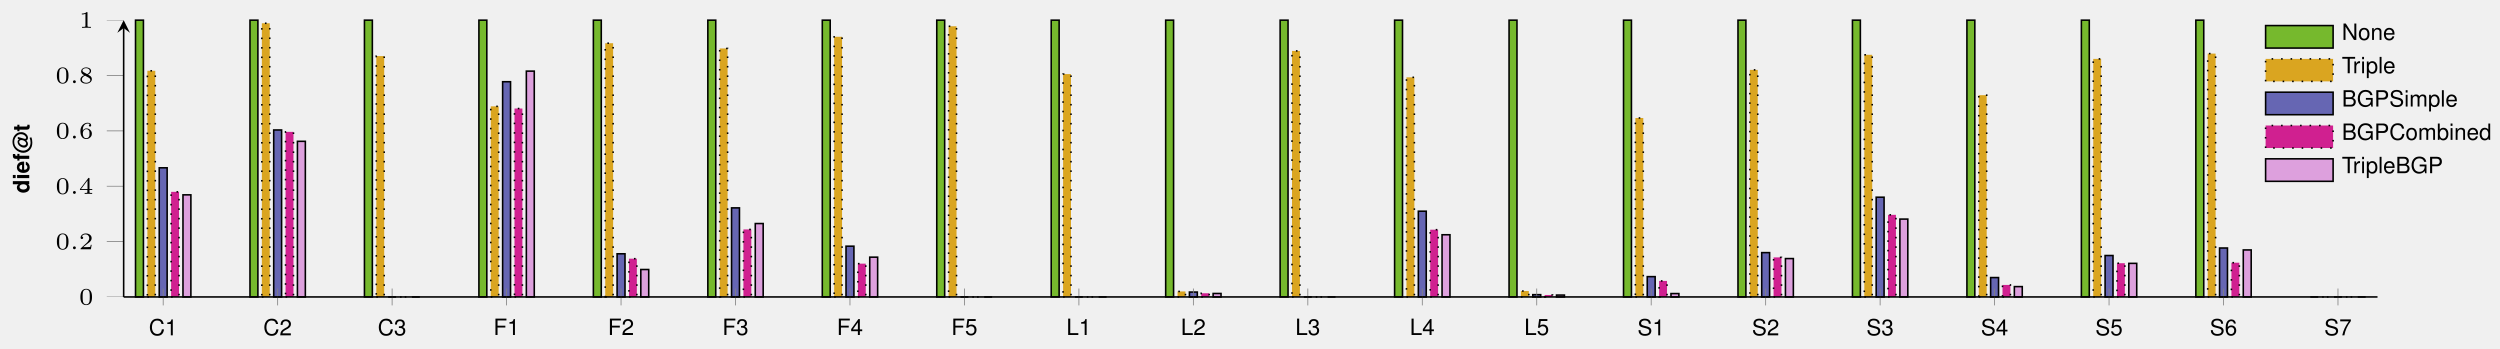
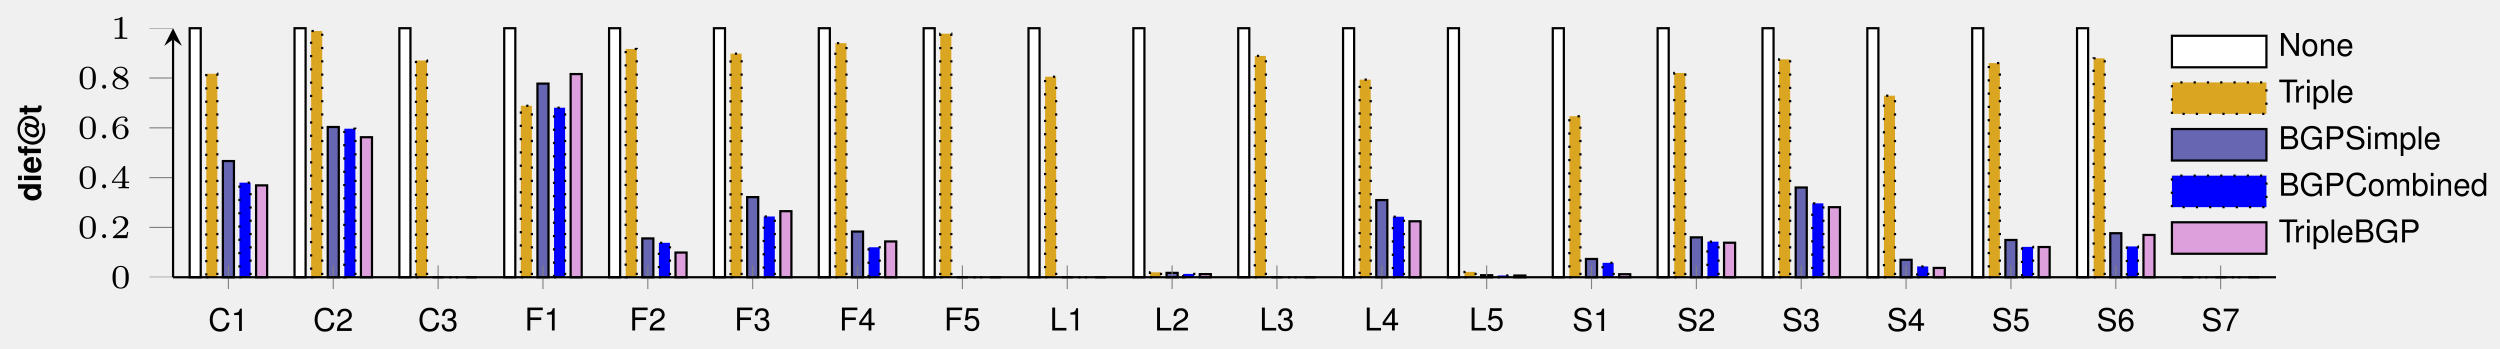
- <svg xmlns="http://www.w3.org/2000/svg" xmlns:xlink="http://www.w3.org/1999/xlink" height="87.732pt" version="1.1" viewBox="0 -87.732 629.893 87.732" width="629.893pt">
+ <svg xmlns="http://www.w3.org/2000/svg" xmlns:xlink="http://www.w3.org/1999/xlink" height="62.825pt" version="1.1" viewBox="0 -62.825 450.069 62.825" width="450.069pt">
  <defs>
    <clipPath id="clip1">
-       <path d="M31.156 128.824H599.031V-224.387H31.156" />
+       <path d="M31.156 128.82H409.742V-199.481H31.156" />
    </clipPath>
    <clipPath id="clip2">
-       <path d="M-110.586 -12.914V-82.652H740.773V-12.914" />
+       <path d="M-110.59 -12.914V-57.746H551.484V-12.914" />
    </clipPath>
    <path d="M3.643 -2.874L3.553 -2.523C3.417 -2.806 3.225 -2.931 2.908 -2.931C2.523 -2.931 2.133 -2.733 1.878 -2.416C1.618 -2.093 1.46 -1.663 1.46 -1.284C1.46 -0.747 1.873 -0.317 2.387 -0.317C2.699 -0.317 3.015 -0.475 3.236 -0.741C3.281 -0.6 3.327 -0.543 3.44 -0.464C3.581 -0.368 3.757 -0.317 3.943 -0.317C4.283 -0.317 4.622 -0.487 4.894 -0.792C5.205 -1.148 5.358 -1.539 5.358 -2.008C5.358 -2.614 5.16 -3.089 4.73 -3.508C4.249 -3.972 3.632 -4.215 2.919 -4.215C2.15 -4.215 1.482 -3.938 0.962 -3.4C0.464 -2.885 0.153 -2.15 0.153 -1.494C0.153 -0.82 0.464 -0.181 1.007 0.243C1.477 0.611 2.02 0.781 2.738 0.781C3.27 0.781 3.683 0.702 4.079 0.52L3.921 0.107C3.592 0.255 3.157 0.339 2.75 0.339C2.235 0.339 1.748 0.175 1.369 -0.119C0.928 -0.464 0.702 -0.939 0.702 -1.505S0.917 -2.642 1.284 -3.066C1.692 -3.536 2.235 -3.779 2.891 -3.779C3.445 -3.779 3.904 -3.609 4.3 -3.259C4.673 -2.925 4.854 -2.54 4.854 -2.093C4.854 -1.765 4.752 -1.443 4.566 -1.182C4.379 -0.933 4.141 -0.775 3.943 -0.775C3.774 -0.775 3.666 -0.883 3.666 -1.052C3.666 -1.12 3.666 -1.12 3.711 -1.29L4.153 -2.874H3.643ZM2.891 -2.529C3.185 -2.529 3.366 -2.308 3.366 -1.952C3.366 -1.663 3.219 -1.284 3.01 -1.041C2.874 -0.883 2.676 -0.775 2.512 -0.775C2.229 -0.775 2.008 -1.041 2.008 -1.38C2.008 -1.957 2.45 -2.529 2.891 -2.529Z" id="g1-64" />
    <path d="M2.291 0H3.083V-4.124H2.291V-2.659C2.093 -2.965 1.827 -3.106 1.448 -3.106C0.718 -3.106 0.164 -2.404 0.164 -1.482C0.164 -1.069 0.289 -0.651 0.492 -0.356C0.702 -0.062 1.075 0.13 1.448 0.13C1.827 0.13 2.093 -0.011 2.291 -0.311V0ZM1.624 -2.444C2.025 -2.444 2.291 -2.054 2.291 -1.471C2.291 -0.917 2.02 -0.532 1.624 -0.532S0.956 -0.922 0.956 -1.482C0.956 -2.048 1.228 -2.444 1.624 -2.444Z" id="g1-100" />
    <path d="M2.965 -1.279C2.97 -1.346 2.97 -1.375 2.97 -1.414C2.97 -1.72 2.925 -2.003 2.851 -2.218C2.648 -2.772 2.155 -3.106 1.539 -3.106C0.662 -3.106 0.124 -2.472 0.124 -1.448C0.124 -0.47 0.656 0.13 1.522 0.13C2.206 0.13 2.761 -0.26 2.936 -0.86H2.155C2.059 -0.617 1.839 -0.475 1.55 -0.475C1.324 -0.475 1.143 -0.571 1.03 -0.741C0.956 -0.854 0.928 -0.99 0.917 -1.279H2.965ZM0.928 -1.805C0.979 -2.269 1.177 -2.501 1.528 -2.501C1.726 -2.501 1.907 -2.404 2.02 -2.246C2.093 -2.133 2.127 -2.014 2.144 -1.805H0.928Z" id="g1-101" />
    <path d="M1.771 -2.993H1.301V-3.293C1.301 -3.451 1.369 -3.53 1.516 -3.53C1.584 -3.53 1.675 -3.525 1.742 -3.513V-4.107C1.595 -4.119 1.397 -4.124 1.29 -4.124C0.764 -4.124 0.509 -3.875 0.509 -3.361V-2.993H0.079V-2.467H0.509V0H1.301V-2.467H1.771V-2.993Z" id="g1-102" />
    <path d="M1.171 -3.055H0.379V0H1.171V-3.055ZM1.171 -4.124H0.379V-3.417H1.171V-4.124Z" id="g1-105" />
    <path d="M1.703 -2.993H1.262V-3.813H0.47V-2.993H0.079V-2.467H0.47V-0.588C0.47 -0.107 0.724 0.13 1.245 0.13C1.42 0.13 1.561 0.113 1.703 0.068V-0.487C1.624 -0.475 1.578 -0.47 1.522 -0.47C1.313 -0.47 1.262 -0.532 1.262 -0.803V-2.467H1.703V-2.993Z" id="g1-116" />
+     <path d="M1.494 -0.359C1.494 -0.574 1.321 -0.723 1.136 -0.723C0.921 -0.723 0.771 -0.55 0.771 -0.365C0.771 -0.161 0.933 0 1.136 0C1.327 0 1.494 -0.167 1.494 -0.359Z" id="g2-58" />
    <path d="M3.288 -1.907C3.288 -2.343 3.288 -3.975 1.823 -3.975S0.359 -2.343 0.359 -1.907C0.359 -1.476 0.359 0.126 1.823 0.126S3.288 -1.476 3.288 -1.907ZM1.823 -0.066C1.572 -0.066 1.166 -0.185 1.022 -0.681C0.927 -1.028 0.927 -1.614 0.927 -1.985C0.927 -2.385 0.927 -2.845 1.01 -3.168C1.16 -3.706 1.614 -3.784 1.823 -3.784C2.098 -3.784 2.493 -3.652 2.624 -3.198C2.714 -2.881 2.72 -2.445 2.72 -1.985C2.72 -1.602 2.72 -0.998 2.618 -0.664C2.451 -0.143 2.02 -0.066 1.823 -0.066Z" id="g3-48" />
    <path d="M2.146 -3.796C2.146 -3.975 2.122 -3.975 1.943 -3.975C1.548 -3.593 0.938 -3.593 0.723 -3.593V-3.359C0.879 -3.359 1.273 -3.359 1.632 -3.527V-0.508C1.632 -0.311 1.632 -0.233 1.016 -0.233H0.759V0C1.088 -0.024 1.554 -0.024 1.889 -0.024S2.69 -0.024 3.019 0V-0.233H2.762C2.146 -0.233 2.146 -0.311 2.146 -0.508V-3.796Z" id="g3-49" />
    <path d="M3.216 -1.118H2.995C2.983 -1.034 2.923 -0.64 2.833 -0.574C2.792 -0.538 2.307 -0.538 2.224 -0.538H1.106L1.871 -1.16C2.074 -1.321 2.606 -1.704 2.792 -1.883C2.971 -2.062 3.216 -2.367 3.216 -2.792C3.216 -3.539 2.54 -3.975 1.739 -3.975C0.968 -3.975 0.43 -3.467 0.43 -2.905C0.43 -2.6 0.687 -2.564 0.753 -2.564C0.903 -2.564 1.076 -2.672 1.076 -2.887C1.076 -3.019 0.998 -3.21 0.735 -3.21C0.873 -3.515 1.237 -3.742 1.65 -3.742C2.277 -3.742 2.612 -3.276 2.612 -2.792C2.612 -2.367 2.331 -1.931 1.913 -1.548L0.496 -0.251C0.436 -0.191 0.43 -0.185 0.43 0H3.031L3.216 -1.118Z" id="g3-50" />
    <path d="M3.371 -0.98V-1.213H2.672V-3.856C2.672 -3.993 2.672 -4.035 2.523 -4.035C2.415 -4.035 2.403 -4.017 2.349 -3.945L0.275 -1.213V-0.98H2.134V-0.502C2.134 -0.305 2.134 -0.233 1.632 -0.233H1.459V0C1.578 -0.006 2.14 -0.024 2.403 -0.024S3.228 -0.006 3.347 0V-0.233H3.174C2.672 -0.233 2.672 -0.305 2.672 -0.502V-0.98H3.371ZM2.176 -3.383V-1.213H0.532L2.176 -3.383Z" id="g3-52" />
    <path d="M0.974 -1.979C0.98 -2.277 0.992 -2.774 1.201 -3.144C1.465 -3.599 1.859 -3.778 2.218 -3.778C2.355 -3.778 2.63 -3.754 2.774 -3.587C2.552 -3.551 2.517 -3.395 2.517 -3.3C2.517 -3.144 2.624 -3.013 2.803 -3.013S3.096 -3.126 3.096 -3.312C3.096 -3.676 2.821 -3.975 2.212 -3.975C1.285 -3.975 0.377 -3.168 0.377 -1.895C0.377 -0.442 1.052 0.126 1.841 0.126C2.074 0.126 2.481 0.09 2.845 -0.263C3.037 -0.454 3.27 -0.693 3.27 -1.219C3.27 -1.423 3.246 -1.805 2.881 -2.146C2.672 -2.337 2.409 -2.546 1.901 -2.546C1.482 -2.546 1.178 -2.331 0.974 -1.979ZM1.835 -0.09C0.992 -0.09 0.992 -1.118 0.992 -1.351C0.992 -1.865 1.333 -2.355 1.871 -2.355C2.182 -2.355 2.361 -2.23 2.505 -2.038C2.672 -1.805 2.672 -1.536 2.672 -1.219C2.672 -0.807 2.66 -0.604 2.457 -0.365C2.313 -0.185 2.122 -0.09 1.835 -0.09Z" id="g3-54" />
    <path d="M2.301 -2.158C2.744 -2.355 3.078 -2.648 3.078 -3.078C3.078 -3.664 2.451 -3.975 1.829 -3.975C1.154 -3.975 0.568 -3.569 0.568 -2.965C0.568 -2.594 0.813 -2.307 1.064 -2.158C1.124 -2.122 1.267 -2.044 1.327 -2.008C0.933 -1.859 0.377 -1.524 0.377 -0.921C0.377 -0.221 1.124 0.126 1.817 0.126C2.612 0.126 3.27 -0.353 3.27 -1.016C3.27 -1.429 3.019 -1.674 2.929 -1.763C2.815 -1.871 2.517 -2.038 2.301 -2.158ZM1.219 -2.75C1.207 -2.756 0.903 -2.923 0.903 -3.198C0.903 -3.587 1.375 -3.778 1.817 -3.778C2.283 -3.778 2.744 -3.521 2.744 -3.072C2.744 -2.612 2.248 -2.367 2.08 -2.283L1.219 -2.75ZM1.566 -1.883C1.632 -1.847 2.271 -1.488 2.433 -1.405C2.558 -1.327 2.887 -1.148 2.887 -0.807C2.887 -0.335 2.337 -0.09 1.829 -0.09C1.273 -0.09 0.759 -0.412 0.759 -0.921S1.237 -1.763 1.566 -1.883Z" id="g3-56" />
-     <path d="M1.494 -0.359C1.494 -0.574 1.321 -0.723 1.136 -0.723C0.921 -0.723 0.771 -0.55 0.771 -0.365C0.771 -0.161 0.933 0 1.136 0C1.327 0 1.494 -0.167 1.494 -0.359Z" id="g2-58" />
    <path d="M1.465 -2.857V0H1.963V-4.011H1.635C1.46 -3.394 1.346 -3.31 0.577 -3.213V-2.857H1.465Z" id="g5-49" />
    <path d="M2.863 -0.492H0.752C0.803 -0.82 0.984 -1.03 1.477 -1.318L2.042 -1.624C2.602 -1.929 2.891 -2.342 2.891 -2.834C2.891 -3.168 2.755 -3.479 2.518 -3.694S1.986 -4.011 1.607 -4.011C1.098 -4.011 0.718 -3.83 0.498 -3.491C0.356 -3.276 0.294 -3.027 0.283 -2.619H0.781C0.798 -2.891 0.832 -3.055 0.9 -3.185C1.03 -3.428 1.29 -3.576 1.59 -3.576C2.042 -3.576 2.382 -3.253 2.382 -2.823C2.382 -2.506 2.195 -2.235 1.839 -2.031L1.318 -1.737C0.481 -1.262 0.238 -0.883 0.192 0H2.863V-0.492Z" id="g5-50" />
    <path d="M1.25 -1.839H1.313L1.522 -1.844C2.071 -1.844 2.354 -1.595 2.354 -1.115C2.354 -0.611 2.042 -0.311 1.522 -0.311C0.979 -0.311 0.713 -0.583 0.679 -1.165H0.181C0.204 -0.843 0.26 -0.634 0.356 -0.453C0.56 -0.068 0.956 0.13 1.505 0.13C2.331 0.13 2.863 -0.362 2.863 -1.12C2.863 -1.629 2.665 -1.912 2.184 -2.076C2.557 -2.223 2.744 -2.506 2.744 -2.908C2.744 -3.598 2.286 -4.011 1.522 -4.011C0.713 -4.011 0.283 -3.57 0.266 -2.716H0.764C0.769 -2.959 0.792 -3.095 0.854 -3.219C0.967 -3.44 1.216 -3.576 1.528 -3.576C1.969 -3.576 2.235 -3.315 2.235 -2.891C2.235 -2.608 2.133 -2.438 1.912 -2.348C1.776 -2.291 1.601 -2.269 1.25 -2.263V-1.839Z" id="g5-51" />
    <path d="M1.85 -0.962V0H2.348V-0.962H2.942V-1.409H2.348V-4.011H1.98L0.158 -1.488V-0.962H1.85ZM1.85 -1.409H0.594L1.85 -3.163V-1.409Z" id="g5-52" />
    <path d="M2.693 -4.011H0.622L0.322 -1.827H0.781C1.013 -2.105 1.205 -2.201 1.516 -2.201C2.054 -2.201 2.393 -1.833 2.393 -1.239C2.393 -0.662 2.059 -0.311 1.516 -0.311C1.081 -0.311 0.815 -0.532 0.696 -0.984H0.198C0.266 -0.656 0.322 -0.498 0.441 -0.351C0.668 -0.045 1.075 0.13 1.528 0.13C2.337 0.13 2.902 -0.458 2.902 -1.307C2.902 -2.099 2.376 -2.642 1.607 -2.642C1.324 -2.642 1.098 -2.568 0.866 -2.399L1.024 -3.519H2.693V-4.011Z" id="g5-53" />
    <path d="M2.817 -2.965C2.721 -3.621 2.291 -4.011 1.68 -4.011C1.239 -4.011 0.843 -3.796 0.605 -3.44C0.356 -3.049 0.243 -2.557 0.243 -1.827C0.243 -1.154 0.345 -0.724 0.583 -0.368C0.798 -0.045 1.148 0.13 1.59 0.13C2.354 0.13 2.902 -0.436 2.902 -1.222C2.902 -1.969 2.393 -2.495 1.675 -2.495C1.279 -2.495 0.967 -2.342 0.752 -2.048C0.758 -3.027 1.075 -3.57 1.646 -3.57C1.997 -3.57 2.24 -3.349 2.32 -2.965H2.817ZM1.612 -2.054C2.093 -2.054 2.393 -1.72 2.393 -1.182C2.393 -0.679 2.054 -0.311 1.595 -0.311C1.131 -0.311 0.781 -0.696 0.781 -1.211C0.781 -1.709 1.12 -2.054 1.612 -2.054Z" id="g5-54" />
    <path d="M2.942 -4.011H0.26V-3.519H2.427C1.471 -2.155 1.081 -1.318 0.781 0H1.313C1.533 -1.284 2.037 -2.387 2.942 -3.592V-4.011Z" id="g5-55" />
    <path d="M0.447 0H2.308C2.699 0 2.987 -0.107 3.208 -0.345C3.411 -0.56 3.525 -0.854 3.525 -1.177C3.525 -1.675 3.298 -1.974 2.772 -2.178C3.146 -2.354 3.344 -2.659 3.344 -3.078C3.344 -3.378 3.23 -3.643 3.015 -3.836C2.8 -4.034 2.518 -4.124 2.122 -4.124H0.447V0ZM0.973 -2.348V-3.66H1.991C2.286 -3.66 2.45 -3.621 2.591 -3.513C2.738 -3.4 2.817 -3.23 2.817 -3.004C2.817 -2.783 2.738 -2.608 2.591 -2.495C2.45 -2.387 2.286 -2.348 1.991 -2.348H0.973ZM0.973 -0.464V-1.884H2.257C2.512 -1.884 2.682 -1.822 2.806 -1.686C2.931 -1.556 2.998 -1.375 2.998 -1.171C2.998 -0.973 2.931 -0.792 2.806 -0.662C2.682 -0.526 2.512 -0.464 2.257 -0.464H0.973Z" id="g5-66" />
    <path d="M3.745 -2.846C3.581 -3.751 3.061 -4.192 2.155 -4.192C1.601 -4.192 1.154 -4.017 0.849 -3.677C0.475 -3.27 0.272 -2.682 0.272 -2.014C0.272 -1.335 0.481 -0.752 0.871 -0.351C1.188 -0.023 1.595 0.13 2.133 0.13C3.14 0.13 3.706 -0.413 3.83 -1.505H3.287C3.242 -1.222 3.185 -1.03 3.1 -0.866C2.931 -0.526 2.58 -0.334 2.139 -0.334C1.318 -0.334 0.798 -0.99 0.798 -2.02C0.798 -3.078 1.296 -3.728 2.093 -3.728C2.427 -3.728 2.738 -3.626 2.908 -3.468C3.061 -3.327 3.146 -3.151 3.208 -2.846H3.745Z" id="g5-67" />
    <path d="M1.035 -1.878H3.004V-2.342H1.035V-3.66H3.276V-4.124H0.509V0H1.035V-1.878Z" id="g5-70" />
    <path d="M4.011 -2.178H2.291V-1.714H3.547V-1.601C3.547 -0.866 3.004 -0.334 2.252 -0.334C1.833 -0.334 1.454 -0.487 1.211 -0.752C0.939 -1.047 0.775 -1.539 0.775 -2.048C0.775 -3.061 1.352 -3.728 2.223 -3.728C2.851 -3.728 3.304 -3.406 3.417 -2.874H3.955C3.807 -3.711 3.174 -4.192 2.229 -4.192C1.726 -4.192 1.318 -4.062 0.996 -3.796C0.52 -3.4 0.249 -2.761 0.249 -2.02C0.249 -0.752 1.024 0.13 2.139 0.13C2.699 0.13 3.146 -0.079 3.547 -0.526L3.677 0.023H4.011V-2.178Z" id="g5-71" />
    <path d="M0.979 -4.124H0.453V0H3.015V-0.464H0.979V-4.124Z" id="g5-76" />
    <path d="M3.655 -4.124H3.157V-0.752L1.001 -4.124H0.43V0H0.928V-3.344L3.061 0H3.655V-4.124Z" id="g5-78" />
    <path d="M1.041 -1.748H2.337C2.659 -1.748 2.914 -1.844 3.134 -2.042C3.383 -2.269 3.491 -2.535 3.491 -2.914C3.491 -3.689 3.032 -4.124 2.218 -4.124H0.515V0H1.041V-1.748ZM1.041 -2.212V-3.66H2.139C2.642 -3.66 2.942 -3.389 2.942 -2.936S2.642 -2.212 2.139 -2.212H1.041Z" id="g5-80" />
    <path d="M3.372 -2.914C3.366 -3.723 2.812 -4.192 1.861 -4.192C0.956 -4.192 0.396 -3.728 0.396 -2.981C0.396 -2.478 0.662 -2.161 1.205 -2.02L2.229 -1.748C2.75 -1.612 2.987 -1.403 2.987 -1.081C2.987 -0.86 2.868 -0.634 2.693 -0.509C2.529 -0.396 2.269 -0.334 1.935 -0.334C1.488 -0.334 1.182 -0.441 0.984 -0.679C0.832 -0.86 0.764 -1.058 0.769 -1.313H0.272C0.277 -0.933 0.351 -0.685 0.515 -0.458C0.798 -0.074 1.273 0.13 1.901 0.13C2.393 0.13 2.795 0.017 3.061 -0.187C3.338 -0.407 3.513 -0.775 3.513 -1.131C3.513 -1.641 3.196 -2.014 2.636 -2.167L1.601 -2.444C1.103 -2.58 0.922 -2.738 0.922 -3.055C0.922 -3.474 1.29 -3.751 1.844 -3.751C2.501 -3.751 2.868 -3.451 2.874 -2.914H3.372Z" id="g5-83" />
    <path d="M2.003 -3.66H3.355V-4.124H0.119V-3.66H1.477V0H2.003V-3.66Z" id="g5-84" />
    <path d="M0.306 -4.124V0H0.73V-0.379C0.956 -0.034 1.256 0.13 1.669 0.13C2.45 0.13 2.959 -0.509 2.959 -1.494C2.959 -2.455 2.472 -3.049 1.692 -3.049C1.284 -3.049 0.996 -2.897 0.775 -2.563V-4.124H0.306ZM1.601 -2.608C2.127 -2.608 2.467 -2.15 2.467 -1.443C2.467 -0.769 2.116 -0.311 1.601 -0.311C1.103 -0.311 0.775 -0.764 0.775 -1.46S1.103 -2.608 1.601 -2.608Z" id="g5-98" />
    <path d="M2.8 -4.124H2.331V-2.591C2.133 -2.891 1.816 -3.049 1.42 -3.049C0.651 -3.049 0.147 -2.433 0.147 -1.488C0.147 -0.487 0.639 0.13 1.437 0.13C1.844 0.13 2.127 -0.023 2.382 -0.39V0H2.8V-4.124ZM1.499 -2.608C2.008 -2.608 2.331 -2.155 2.331 -1.448C2.331 -0.764 2.003 -0.311 1.505 -0.311C0.984 -0.311 0.639 -0.769 0.639 -1.46S0.984 -2.608 1.499 -2.608Z" id="g5-100" />
    <path d="M2.902 -1.324C2.902 -1.776 2.868 -2.048 2.783 -2.269C2.591 -2.755 2.139 -3.049 1.584 -3.049C0.758 -3.049 0.226 -2.416 0.226 -1.443S0.741 0.13 1.573 0.13C2.252 0.13 2.721 -0.255 2.84 -0.9H2.365C2.235 -0.509 1.969 -0.306 1.59 -0.306C1.29 -0.306 1.035 -0.441 0.877 -0.69C0.764 -0.86 0.724 -1.03 0.718 -1.324H2.902ZM0.73 -1.709C0.769 -2.257 1.103 -2.614 1.578 -2.614C2.042 -2.614 2.399 -2.229 2.399 -1.742C2.399 -1.731 2.399 -1.72 2.393 -1.709H0.73Z" id="g5-101" />
    <path d="M0.849 -2.965H0.379V0H0.849V-2.965ZM0.849 -4.124H0.373V-3.53H0.849V-4.124Z" id="g5-105" />
    <path d="M0.86 -4.124H0.385V0H0.86V-4.124Z" id="g5-108" />
    <path d="M0.396 -2.965V0H0.871V-1.861C0.871 -2.291 1.182 -2.636 1.567 -2.636C1.918 -2.636 2.116 -2.421 2.116 -2.042V0H2.591V-1.861C2.591 -2.291 2.902 -2.636 3.287 -2.636C3.632 -2.636 3.836 -2.416 3.836 -2.042V0H4.311V-2.223C4.311 -2.755 4.005 -3.049 3.451 -3.049C3.055 -3.049 2.817 -2.931 2.54 -2.597C2.365 -2.914 2.127 -3.049 1.742 -3.049C1.346 -3.049 1.086 -2.902 0.832 -2.546V-2.965H0.396Z" id="g5-109" />
    <path d="M0.396 -2.965V0H0.871V-1.635C0.871 -2.24 1.188 -2.636 1.675 -2.636C2.048 -2.636 2.286 -2.41 2.286 -2.054V0H2.755V-2.24C2.755 -2.733 2.387 -3.049 1.816 -3.049C1.375 -3.049 1.092 -2.88 0.832 -2.467V-2.965H0.396Z" id="g5-110" />
    <path d="M1.539 -3.049C0.707 -3.049 0.204 -2.455 0.204 -1.46S0.702 0.13 1.544 0.13C2.376 0.13 2.885 -0.464 2.885 -1.437C2.885 -2.461 2.393 -3.049 1.539 -3.049ZM1.544 -2.614C2.076 -2.614 2.393 -2.178 2.393 -1.443C2.393 -0.747 2.065 -0.306 1.544 -0.306C1.018 -0.306 0.696 -0.741 0.696 -1.46C0.696 -2.172 1.018 -2.614 1.544 -2.614Z" id="g5-111" />
    <path d="M0.306 1.233H0.781V-0.311C1.03 -0.006 1.307 0.13 1.692 0.13C2.455 0.13 2.959 -0.487 2.959 -1.431C2.959 -2.427 2.472 -3.049 1.686 -3.049C1.284 -3.049 0.962 -2.868 0.741 -2.518V-2.965H0.306V1.233ZM1.607 -2.608C2.127 -2.608 2.467 -2.15 2.467 -1.443C2.467 -0.769 2.122 -0.311 1.607 -0.311C1.109 -0.311 0.781 -0.764 0.781 -1.46S1.109 -2.608 1.607 -2.608Z" id="g5-112" />
    <path d="M0.39 -2.965V0H0.866V-1.539C0.866 -1.963 0.973 -2.24 1.199 -2.404C1.346 -2.512 1.488 -2.546 1.816 -2.552V-3.032C1.737 -3.044 1.697 -3.049 1.635 -3.049C1.33 -3.049 1.098 -2.868 0.826 -2.427V-2.965H0.39Z" id="g5-114" />
  </defs>
  <g id="page1">
-     <path d="M34.145 -12.914H36.137V-82.652H34.145ZM62.984 -12.914H64.977V-82.652H62.984ZM91.824 -12.914H93.816V-82.652H91.824ZM120.664 -12.914H122.656V-82.652H120.664ZM149.504 -12.914H151.496V-82.652H149.504ZM178.344 -12.914H180.336V-82.652H178.344ZM207.184 -12.914H209.176V-82.652H207.184ZM236.023 -12.914H238.016V-82.652H236.023ZM264.859 -12.914H266.856V-82.652H264.859ZM293.699 -12.914H295.691V-82.652H293.699ZM322.539 -12.914H324.531V-82.652H322.539ZM351.379 -12.914H353.371V-82.652H351.379ZM380.219 -12.914H382.211V-82.652H380.219ZM409.059 -12.914H411.051V-82.652H409.059ZM437.898 -12.914H439.891V-82.652H437.898ZM466.738 -12.914H468.731V-82.652H466.738ZM495.578 -12.914H497.57V-82.652H495.578ZM524.418 -12.914H526.41V-82.652H524.418ZM553.258 -12.914H555.25V-82.652H553.258ZM582.098 -12.914H584.09V-12.914H582.098Z" fill="#76b92d" />
-     <path d="M34.145 -12.914H36.137V-82.652H34.145ZM62.984 -12.914H64.977V-82.652H62.984ZM91.824 -12.914H93.816V-82.652H91.824ZM120.664 -12.914H122.656V-82.652H120.664ZM149.504 -12.914H151.496V-82.652H149.504ZM178.344 -12.914H180.336V-82.652H178.344ZM207.184 -12.914H209.176V-82.652H207.184ZM236.023 -12.914H238.016V-82.652H236.023ZM264.859 -12.914H266.856V-82.652H264.859ZM293.699 -12.914H295.691V-82.652H293.699ZM322.539 -12.914H324.531V-82.652H322.539ZM351.379 -12.914H353.371V-82.652H351.379ZM380.219 -12.914H382.211V-82.652H380.219ZM409.059 -12.914H411.051V-82.652H409.059ZM437.898 -12.914H439.891V-82.652H437.898ZM466.738 -12.914H468.731V-82.652H466.738ZM495.578 -12.914H497.57V-82.652H495.578ZM524.418 -12.914H526.41V-82.652H524.418ZM553.258 -12.914H555.25V-82.652H553.258ZM582.098 -12.914H584.09V-12.914H582.098Z" fill="none" stroke="#000000" stroke-miterlimit="10.037" stroke-width="0.4" />
-     <path d="M37.133 -12.914H39.125V-69.898H37.133ZM65.973 -12.914H67.965V-81.871H65.973ZM94.812 -12.914H96.805V-73.602H94.812ZM123.652 -12.914H125.645V-60.938H123.652ZM152.492 -12.914H154.484V-76.844H152.492ZM181.332 -12.914H183.324V-75.523H181.332ZM210.172 -12.914H212.164V-78.465H210.172ZM239.012 -12.914H241.004V-81.117H239.012ZM267.852 -12.914H269.844V-69.066H267.852ZM296.691 -12.914H298.684V-14.301H296.691ZM325.527 -12.914H327.523V-74.902H325.527ZM354.367 -12.914H356.359V-68.25H354.367ZM383.207 -12.914H385.199V-14.406H383.207ZM412.047 -12.914H414.039V-58.004H412.047ZM440.887 -12.914H442.879V-70.125H440.887ZM469.727 -12.914H471.719V-73.926H469.727ZM498.566 -12.914H500.559V-63.754H498.566ZM527.406 -12.914H529.398V-72.891H527.406ZM556.246 -12.914H558.238V-74.227H556.246ZM585.086 -12.914H587.078V-12.914H585.086Z" fill="#daa520" />
-     <path d="M37.133 -12.914H39.125V-69.898H37.133ZM65.973 -12.914H67.965V-81.871H65.973ZM94.812 -12.914H96.805V-73.602H94.812ZM123.652 -12.914H125.645V-60.938H123.652ZM152.492 -12.914H154.484V-76.844H152.492ZM181.332 -12.914H183.324V-75.523H181.332ZM210.172 -12.914H212.164V-78.465H210.172ZM239.012 -12.914H241.004V-81.117H239.012ZM267.852 -12.914H269.844V-69.066H267.852ZM296.691 -12.914H298.684V-14.301H296.691ZM325.527 -12.914H327.523V-74.902H325.527ZM354.367 -12.914H356.359V-68.25H354.367ZM383.207 -12.914H385.199V-14.406H383.207ZM412.047 -12.914H414.039V-58.004H412.047ZM440.887 -12.914H442.879V-70.125H440.887ZM469.727 -12.914H471.719V-73.926H469.727ZM498.566 -12.914H500.559V-63.754H498.566ZM527.406 -12.914H529.398V-72.891H527.406ZM556.246 -12.914H558.238V-74.227H556.246ZM585.086 -12.914H587.078V-12.914H585.086Z" fill="none" stroke="#000000" stroke-dasharray="0.399,1.993" stroke-miterlimit="10.037" stroke-width="0.4" />
-     <path d="M40.121 -12.914H42.113V-45.453H40.121ZM68.961 -12.914H70.953V-54.984H68.961ZM97.801 -12.914H99.793V-12.914H97.801ZM126.641 -12.914H128.633V-67.141H126.641ZM155.481 -12.914H157.473V-23.789H155.481ZM184.32 -12.914H186.313V-35.355H184.32ZM213.16 -12.914H215.152V-25.703H213.16ZM242 -12.914H243.992V-12.914H242ZM270.84 -12.914H272.832V-12.914H270.84ZM299.68 -12.914H301.672V-14.145H299.68ZM328.52 -12.914H330.512V-12.914H328.52ZM357.359 -12.914H359.352V-34.52H357.359ZM386.195 -12.914H388.191V-13.488H386.195ZM415.035 -12.914H417.027V-18.031H415.035ZM443.875 -12.914H445.867V-24.082H443.875ZM472.715 -12.914H474.707V-38.043H472.715ZM501.555 -12.914H503.547V-17.797H501.555ZM530.395 -12.914H532.387V-23.352H530.395ZM559.234 -12.914H561.227V-25.246H559.234ZM588.074 -12.914H590.066V-12.914H588.074Z" fill="#6666b3" />
-     <path d="M40.121 -12.914H42.113V-45.453H40.121ZM68.961 -12.914H70.953V-54.984H68.961ZM97.801 -12.914H99.793V-12.914H97.801ZM126.641 -12.914H128.633V-67.141H126.641ZM155.481 -12.914H157.473V-23.789H155.481ZM184.32 -12.914H186.313V-35.355H184.32ZM213.16 -12.914H215.152V-25.703H213.16ZM242 -12.914H243.992V-12.914H242ZM270.84 -12.914H272.832V-12.914H270.84ZM299.68 -12.914H301.672V-14.145H299.68ZM328.52 -12.914H330.512V-12.914H328.52ZM357.359 -12.914H359.352V-34.52H357.359ZM386.195 -12.914H388.191V-13.488H386.195ZM415.035 -12.914H417.027V-18.031H415.035ZM443.875 -12.914H445.867V-24.082H443.875ZM472.715 -12.914H474.707V-38.043H472.715ZM501.555 -12.914H503.547V-17.797H501.555ZM530.395 -12.914H532.387V-23.352H530.395ZM559.234 -12.914H561.227V-25.246H559.234ZM588.074 -12.914H590.066V-12.914H588.074Z" fill="none" stroke="#000000" stroke-miterlimit="10.037" stroke-width="0.4" />
-     <path d="M43.113 -12.914H45.105V-39.395H43.113ZM71.949 -12.914H73.945V-54.508H71.949ZM100.789 -12.914H102.781V-12.914H100.789ZM129.629 -12.914H131.621V-60.391H129.629ZM158.469 -12.914H160.461V-22.555H158.469ZM187.309 -12.914H189.301V-29.926H187.309ZM216.148 -12.914H218.141V-21.305H216.148ZM244.988 -12.914H246.981V-12.914H244.988ZM273.828 -12.914H275.82V-12.914H273.828ZM302.668 -12.914H304.66V-13.844H302.668ZM331.508 -12.914H333.5V-12.914H331.508ZM360.348 -12.914H362.34V-29.859H360.348ZM389.188 -12.914H391.18V-13.41H389.188ZM418.023 -12.914H420.02V-16.949H418.023ZM446.863 -12.914H448.856V-22.879H446.863ZM475.703 -12.914H477.695V-33.605H475.703ZM504.543 -12.914H506.535V-15.941H504.543ZM533.383 -12.914H535.375V-21.414H533.383ZM562.223 -12.914H564.215V-21.543H562.223ZM591.063 -12.914H593.055V-12.914H591.063Z" fill="#d02090" />
-     <path d="M43.113 -12.914H45.105V-39.395H43.113ZM71.949 -12.914H73.945V-54.508H71.949ZM100.789 -12.914H102.781V-12.914H100.789ZM129.629 -12.914H131.621V-60.391H129.629ZM158.469 -12.914H160.461V-22.555H158.469ZM187.309 -12.914H189.301V-29.926H187.309ZM216.148 -12.914H218.141V-21.305H216.148ZM244.988 -12.914H246.981V-12.914H244.988ZM273.828 -12.914H275.82V-12.914H273.828ZM302.668 -12.914H304.66V-13.844H302.668ZM331.508 -12.914H333.5V-12.914H331.508ZM360.348 -12.914H362.34V-29.859H360.348ZM389.188 -12.914H391.18V-13.41H389.188ZM418.023 -12.914H420.02V-16.949H418.023ZM446.863 -12.914H448.856V-22.879H446.863ZM475.703 -12.914H477.695V-33.605H475.703ZM504.543 -12.914H506.535V-15.941H504.543ZM533.383 -12.914H535.375V-21.414H533.383ZM562.223 -12.914H564.215V-21.543H562.223ZM591.063 -12.914H593.055V-12.914H591.063Z" fill="none" stroke="#000000" stroke-dasharray="0.399,1.993" stroke-miterlimit="10.037" stroke-width="0.4" />
-     <path d="M46.102 -12.914H48.094V-38.641H46.102ZM74.941 -12.914H76.934V-52.125H74.941ZM103.781 -12.914H105.773V-12.914H103.781ZM132.617 -12.914H134.613V-69.812H132.617ZM161.457 -12.914H163.449V-19.828H161.457ZM190.297 -12.914H192.289V-31.41H190.297ZM219.137 -12.914H221.129V-22.938H219.137ZM247.977 -12.914H249.969V-12.914H247.977ZM276.816 -12.914H278.809V-12.914H276.816ZM305.656 -12.914H307.648V-13.789H305.656ZM334.496 -12.914H336.488V-12.914H334.496ZM363.336 -12.914H365.328V-28.586H363.336ZM392.176 -12.914H394.168V-13.387H392.176ZM421.016 -12.914H423.008V-13.766H421.016ZM449.856 -12.914H451.848V-22.582H449.856ZM478.691 -12.914H480.688V-32.531H478.691ZM507.531 -12.914H509.523V-15.52H507.531ZM536.371 -12.914H538.363V-21.375H536.371ZM565.211 -12.914H567.203V-24.758H565.211ZM594.051 -12.914H596.043V-12.914H594.051Z" fill="#dda0dd" />
-     <path d="M46.102 -12.914H48.094V-38.641H46.102ZM74.941 -12.914H76.934V-52.125H74.941ZM103.781 -12.914H105.773V-12.914H103.781ZM132.617 -12.914H134.613V-69.812H132.617ZM161.457 -12.914H163.449V-19.828H161.457ZM190.297 -12.914H192.289V-31.41H190.297ZM219.137 -12.914H221.129V-22.938H219.137ZM247.977 -12.914H249.969V-12.914H247.977ZM276.816 -12.914H278.809V-12.914H276.816ZM305.656 -12.914H307.648V-13.789H305.656ZM334.496 -12.914H336.488V-12.914H334.496ZM363.336 -12.914H365.328V-28.586H363.336ZM392.176 -12.914H394.168V-13.387H392.176ZM421.016 -12.914H423.008V-13.766H421.016ZM449.856 -12.914H451.848V-22.582H449.856ZM478.691 -12.914H480.688V-32.531H478.691ZM507.531 -12.914H509.523V-15.52H507.531ZM536.371 -12.914H538.363V-21.375H536.371ZM565.211 -12.914H567.203V-24.758H565.211ZM594.051 -12.914H596.043V-12.914H594.051Z" fill="none" stroke="#000000" stroke-miterlimit="10.037" stroke-width="0.4" />
-     <path clip-path="url(#clip1)" d="M41.117 -10.785V-15.039M69.957 -10.785V-15.039M98.797 -10.785V-15.039M127.637 -10.785V-15.039M156.477 -10.785V-15.039M185.316 -10.785V-15.039M214.156 -10.785V-15.039M242.996 -10.785V-15.039M271.836 -10.785V-15.039M300.676 -10.785V-15.039M329.516 -10.785V-15.039M358.356 -10.785V-15.039M387.191 -10.785V-15.039M416.031 -10.785V-15.039M444.871 -10.785V-15.039M473.711 -10.785V-15.039M502.551 -10.785V-15.039M531.391 -10.785V-15.039M560.231 -10.785V-15.039M589.07 -10.785V-15.039" fill="none" stroke="#808080" stroke-miterlimit="10.037" stroke-width="0.2" />
-     <path clip-path="url(#clip2)" d="M26.902 -12.914H31.156M26.902 -26.859H31.156M26.902 -40.809H31.156M26.902 -54.758H31.156M26.902 -68.703H31.156M26.902 -82.652H31.156" fill="none" stroke="#808080" stroke-miterlimit="10.037" stroke-width="0.2" />
-     <path d="M31.156 -12.914H599.031" fill="none" stroke="#000000" stroke-miterlimit="10.037" stroke-width="0.4" />
-     <path d="M31.156 -12.914V-80.66" fill="none" stroke="#000000" stroke-miterlimit="10.037" stroke-width="0.4" />
-     <path d="M31.156 -82.652L29.562 -79.465L31.156 -80.66L32.75 -79.465" />
+     <path d="M34.145 -12.914H36.137V-57.746H34.145ZM53.023 -12.914H55.016V-57.746H53.023ZM71.898 -12.914H73.891V-57.746H71.898ZM90.773 -12.914H92.77V-57.746H90.773ZM109.652 -12.914H111.645V-57.746H109.652ZM128.527 -12.914H130.52V-57.746H128.527ZM147.406 -12.914H149.398V-57.746H147.406ZM166.281 -12.914H168.273V-57.746H166.281ZM185.16 -12.914H187.152V-57.746H185.16ZM204.035 -12.914H206.027V-57.746H204.035ZM222.914 -12.914H224.906V-57.746H222.914ZM241.789 -12.914H243.781V-57.746H241.789ZM260.668 -12.914H262.66V-57.746H260.668ZM279.543 -12.914H281.535V-57.746H279.543ZM298.418 -12.914H300.414V-57.746H298.418ZM317.297 -12.914H319.289V-57.746H317.297ZM336.172 -12.914H338.164V-57.746H336.172ZM355.051 -12.914H357.043V-57.746H355.051ZM373.926 -12.914H375.918V-57.746H373.926ZM392.805 -12.914H394.797V-12.914H392.805Z" fill="#ffffff" />
+     <path d="M34.145 -12.914H36.137V-57.746H34.145ZM53.023 -12.914H55.016V-57.746H53.023ZM71.898 -12.914H73.891V-57.746H71.898ZM90.773 -12.914H92.77V-57.746H90.773ZM109.652 -12.914H111.645V-57.746H109.652ZM128.527 -12.914H130.52V-57.746H128.527ZM147.406 -12.914H149.398V-57.746H147.406ZM166.281 -12.914H168.273V-57.746H166.281ZM185.16 -12.914H187.152V-57.746H185.16ZM204.035 -12.914H206.027V-57.746H204.035ZM222.914 -12.914H224.906V-57.746H222.914ZM241.789 -12.914H243.781V-57.746H241.789ZM260.668 -12.914H262.66V-57.746H260.668ZM279.543 -12.914H281.535V-57.746H279.543ZM298.418 -12.914H300.414V-57.746H298.418ZM317.297 -12.914H319.289V-57.746H317.297ZM336.172 -12.914H338.164V-57.746H336.172ZM355.051 -12.914H357.043V-57.746H355.051ZM373.926 -12.914H375.918V-57.746H373.926ZM392.805 -12.914H394.797V-12.914H392.805Z" fill="none" stroke="#000000" stroke-miterlimit="10.037" stroke-width="0.4" />
+     <path d="M37.133 -12.914H39.125V-49.547H37.133ZM56.012 -12.914H58.004V-57.242H56.012ZM74.887 -12.914H76.879V-51.926H74.887ZM93.766 -12.914H95.758V-43.785H93.766ZM112.641 -12.914H114.633V-54.012H112.641ZM131.52 -12.914H133.512V-53.164H131.52ZM150.394 -12.914H152.387V-55.055H150.394ZM169.269 -12.914H171.266V-56.758H169.269ZM188.148 -12.914H190.141V-49.012H188.148ZM207.023 -12.914H209.016V-13.805H207.023ZM225.902 -12.914H227.894V-52.762H225.902ZM244.777 -12.914H246.769V-48.488H244.777ZM263.656 -12.914H265.648V-13.875H263.656ZM282.531 -12.914H284.523V-41.898H282.531ZM301.41 -12.914H303.402V-49.691H301.41ZM320.285 -12.914H322.277V-52.133H320.285ZM339.16 -12.914H341.156V-45.594H339.16ZM358.039 -12.914H360.031V-51.469H358.039ZM376.914 -12.914H378.906V-52.328H376.914ZM395.793 -12.914H397.785V-12.914H395.793Z" fill="#daa520" />
+     <path d="M37.133 -12.914H39.125V-49.547H37.133ZM56.012 -12.914H58.004V-57.242H56.012ZM74.887 -12.914H76.879V-51.926H74.887ZM93.766 -12.914H95.758V-43.785H93.766ZM112.641 -12.914H114.633V-54.012H112.641ZM131.52 -12.914H133.512V-53.164H131.52ZM150.394 -12.914H152.387V-55.055H150.394ZM169.269 -12.914H171.266V-56.758H169.269ZM188.148 -12.914H190.141V-49.012H188.148ZM207.023 -12.914H209.016V-13.805H207.023ZM225.902 -12.914H227.894V-52.762H225.902ZM244.777 -12.914H246.769V-48.488H244.777ZM263.656 -12.914H265.648V-13.875H263.656ZM282.531 -12.914H284.523V-41.898H282.531ZM301.41 -12.914H303.402V-49.691H301.41ZM320.285 -12.914H322.277V-52.133H320.285ZM339.16 -12.914H341.156V-45.594H339.16ZM358.039 -12.914H360.031V-51.469H358.039ZM376.914 -12.914H378.906V-52.328H376.914ZM395.793 -12.914H397.785V-12.914H395.793Z" fill="none" stroke="#000000" stroke-dasharray="0.399,1.993" stroke-miterlimit="10.037" stroke-width="0.4" />
+     <path d="M40.121 -12.914H42.117V-33.832H40.121ZM59 -12.914H60.992V-39.961H59ZM77.875 -12.914H79.867V-12.914H77.875ZM96.754 -12.914H98.746V-47.773H96.754ZM115.629 -12.914H117.621V-19.902H115.629ZM134.508 -12.914H136.5V-27.34H134.508ZM153.383 -12.914H155.375V-21.137H153.383ZM172.262 -12.914H174.254V-12.914H172.262ZM191.137 -12.914H193.129V-12.914H191.137ZM210.012 -12.914H212.008V-13.703H210.012ZM228.891 -12.914H230.883V-12.914H228.891ZM247.766 -12.914H249.758V-26.805H247.766ZM266.644 -12.914H268.637V-13.281H266.644ZM285.519 -12.914H287.512V-16.203H285.519ZM304.398 -12.914H306.391V-20.094H304.398ZM323.273 -12.914H325.266V-29.07H323.273ZM342.152 -12.914H344.144V-16.055H342.152ZM361.027 -12.914H363.019V-19.621H361.027ZM379.906 -12.914H381.898V-20.84H379.906ZM398.781 -12.914H400.773V-12.914H398.781Z" fill="#6666b3" />
+     <path d="M40.121 -12.914H42.117V-33.832H40.121ZM59 -12.914H60.992V-39.961H59ZM77.875 -12.914H79.867V-12.914H77.875ZM96.754 -12.914H98.746V-47.773H96.754ZM115.629 -12.914H117.621V-19.902H115.629ZM134.508 -12.914H136.5V-27.34H134.508ZM153.383 -12.914H155.375V-21.137H153.383ZM172.262 -12.914H174.254V-12.914H172.262ZM191.137 -12.914H193.129V-12.914H191.137ZM210.012 -12.914H212.008V-13.703H210.012ZM228.891 -12.914H230.883V-12.914H228.891ZM247.766 -12.914H249.758V-26.805H247.766ZM266.644 -12.914H268.637V-13.281H266.644ZM285.519 -12.914H287.512V-16.203H285.519ZM304.398 -12.914H306.391V-20.094H304.398ZM323.273 -12.914H325.266V-29.07H323.273ZM342.152 -12.914H344.144V-16.055H342.152ZM361.027 -12.914H363.019V-19.621H361.027ZM379.906 -12.914H381.898V-20.84H379.906ZM398.781 -12.914H400.773V-12.914H398.781Z" fill="none" stroke="#000000" stroke-miterlimit="10.037" stroke-width="0.4" />
+     <path d="M43.113 -12.914H45.105V-29.938H43.113ZM61.988 -12.914H63.98V-39.652H61.988ZM80.863 -12.914H82.859V-12.914H80.863ZM99.742 -12.914H101.734V-43.434H99.742ZM118.617 -12.914H120.609V-19.109H118.617ZM137.496 -12.914H139.488V-23.852H137.496ZM156.371 -12.914H158.363V-18.309H156.371ZM175.25 -12.914H177.242V-12.914H175.25ZM194.125 -12.914H196.117V-12.914H194.125ZM213.004 -12.914H214.996V-13.512H213.004ZM231.879 -12.914H233.871V-12.914H231.879ZM250.758 -12.914H252.75V-23.809H250.758ZM269.633 -12.914H271.625V-13.234H269.633ZM288.508 -12.914H290.5V-15.508H288.508ZM307.387 -12.914H309.379V-19.32H307.387ZM326.262 -12.914H328.254V-26.215H326.262ZM345.141 -12.914H347.133V-14.859H345.141ZM364.016 -12.914H366.008V-18.379H364.016ZM382.894 -12.914H384.887V-18.461H382.894ZM401.769 -12.914H403.762V-12.914H401.769Z" fill="#0000ff" />
+     <path d="M43.113 -12.914H45.105V-29.938H43.113ZM61.988 -12.914H63.98V-39.652H61.988ZM80.863 -12.914H82.859V-12.914H80.863ZM99.742 -12.914H101.734V-43.434H99.742ZM118.617 -12.914H120.609V-19.109H118.617ZM137.496 -12.914H139.488V-23.852H137.496ZM156.371 -12.914H158.363V-18.309H156.371ZM175.25 -12.914H177.242V-12.914H175.25ZM194.125 -12.914H196.117V-12.914H194.125ZM213.004 -12.914H214.996V-13.512H213.004ZM231.879 -12.914H233.871V-12.914H231.879ZM250.758 -12.914H252.75V-23.809H250.758ZM269.633 -12.914H271.625V-13.234H269.633ZM288.508 -12.914H290.5V-15.508H288.508ZM307.387 -12.914H309.379V-19.32H307.387ZM326.262 -12.914H328.254V-26.215H326.262ZM345.141 -12.914H347.133V-14.859H345.141ZM364.016 -12.914H366.008V-18.379H364.016ZM382.894 -12.914H384.887V-18.461H382.894ZM401.769 -12.914H403.762V-12.914H401.769Z" fill="none" stroke="#000000" stroke-dasharray="0.399,1.993" stroke-miterlimit="10.037" stroke-width="0.4" />
+     <path d="M46.102 -12.914H48.094V-29.453H46.102ZM64.977 -12.914H66.969V-38.121H64.977ZM83.856 -12.914H85.848V-12.914H83.856ZM102.731 -12.914H104.723V-49.492H102.731ZM121.609 -12.914H123.602V-17.359H121.609ZM140.484 -12.914H142.477V-24.805H140.484ZM159.359 -12.914H161.352V-19.359H159.359ZM178.238 -12.914H180.23V-12.914H178.238ZM197.113 -12.914H199.105V-12.914H197.113ZM215.992 -12.914H217.984V-13.476H215.992ZM234.867 -12.914H236.859V-12.914H234.867ZM253.746 -12.914H255.738V-22.988H253.746ZM272.621 -12.914H274.613V-13.219H272.621ZM291.5 -12.914H293.492V-13.461H291.5ZM310.375 -12.914H312.367V-19.129H310.375ZM329.25 -12.914H331.246V-25.527H329.25ZM348.129 -12.914H350.121V-14.59H348.129ZM367.004 -12.914H368.996V-18.352H367.004ZM385.883 -12.914H387.875V-20.527H385.883ZM404.758 -12.914H406.75V-12.914H404.758Z" fill="#dda0dd" />
+     <path d="M46.102 -12.914H48.094V-29.453H46.102ZM64.977 -12.914H66.969V-38.121H64.977ZM83.856 -12.914H85.848V-12.914H83.856ZM102.731 -12.914H104.723V-49.492H102.731ZM121.609 -12.914H123.602V-17.359H121.609ZM140.484 -12.914H142.477V-24.805H140.484ZM159.359 -12.914H161.352V-19.359H159.359ZM178.238 -12.914H180.23V-12.914H178.238ZM197.113 -12.914H199.105V-12.914H197.113ZM215.992 -12.914H217.984V-13.476H215.992ZM234.867 -12.914H236.859V-12.914H234.867ZM253.746 -12.914H255.738V-22.988H253.746ZM272.621 -12.914H274.613V-13.219H272.621ZM291.5 -12.914H293.492V-13.461H291.5ZM310.375 -12.914H312.367V-19.129H310.375ZM329.25 -12.914H331.246V-25.527H329.25ZM348.129 -12.914H350.121V-14.59H348.129ZM367.004 -12.914H368.996V-18.352H367.004ZM385.883 -12.914H387.875V-20.527H385.883ZM404.758 -12.914H406.75V-12.914H404.758Z" fill="none" stroke="#000000" stroke-miterlimit="10.037" stroke-width="0.4" />
+     <path clip-path="url(#clip1)" d="M41.117 -10.785V-15.039M59.996 -10.785V-15.039M78.871 -10.785V-15.039M97.75 -10.785V-15.039M116.625 -10.785V-15.039M135.504 -10.785V-15.039M154.379 -10.785V-15.039M173.258 -10.785V-15.039M192.133 -10.785V-15.039M211.012 -10.785V-15.039M229.887 -10.785V-15.039M248.762 -10.785V-15.039M267.641 -10.785V-15.039M286.516 -10.785V-15.039M305.394 -10.785V-15.039M324.269 -10.785V-15.039M343.148 -10.785V-15.039M362.023 -10.785V-15.039M380.902 -10.785V-15.039M399.777 -10.785V-15.039" fill="none" stroke="#808080" stroke-miterlimit="10.037" stroke-width="0.2" />
+     <path clip-path="url(#clip2)" d="M26.902 -12.914H31.156M26.902 -21.879H31.156M26.902 -30.844H31.156M26.902 -39.812H31.156M26.902 -48.777H31.156M26.902 -57.746H31.156" fill="none" stroke="#808080" stroke-miterlimit="10.037" stroke-width="0.2" />
+     <path d="M31.156 -12.914H409.742" fill="none" stroke="#000000" stroke-miterlimit="10.037" stroke-width="0.4" />
+     <path d="M31.156 -12.914V-55.754" fill="none" stroke="#000000" stroke-miterlimit="10.037" stroke-width="0.4" />
+     <path d="M31.156 -57.746L29.562 -54.559L31.156 -55.754L32.75 -54.559" />
    <g transform="matrix(1 0 0 1 -34.7852 22.578)">
-       <use x="72.275" xlink:href="#g5-67" y="-25.826" />
+       <use x="72.276" xlink:href="#g5-67" y="-25.826" />
      <use x="76.36" xlink:href="#g5-49" y="-25.826" />
    </g>
-     <g transform="matrix(1 0 0 1 -5.9457 22.578)">
-       <use x="72.275" xlink:href="#g5-67" y="-25.826" />
+     <g transform="matrix(1 0 0 1 -15.9085 22.578)">
+       <use x="72.276" xlink:href="#g5-67" y="-25.826" />
      <use x="76.36" xlink:href="#g5-50" y="-25.826" />
    </g>
-     <g transform="matrix(1 0 0 1 22.8938 22.578)">
-       <use x="72.275" xlink:href="#g5-67" y="-25.826" />
+     <g transform="matrix(1 0 0 1 2.9683 22.578)">
+       <use x="72.276" xlink:href="#g5-67" y="-25.826" />
      <use x="76.36" xlink:href="#g5-51" y="-25.826" />
    </g>
-     <g transform="matrix(1 0 0 1 52.0485 22.4957)">
-       <use x="72.275" xlink:href="#g5-70" y="-25.826" />
+     <g transform="matrix(1 0 0 1 22.1602 22.4956)">
+       <use x="72.276" xlink:href="#g5-70" y="-25.826" />
      <use x="75.732" xlink:href="#g5-49" y="-25.826" />
    </g>
-     <g transform="matrix(1 0 0 1 80.8875 22.4957)">
-       <use x="72.275" xlink:href="#g5-70" y="-25.826" />
+     <g transform="matrix(1 0 0 1 41.0374 22.4956)">
+       <use x="72.276" xlink:href="#g5-70" y="-25.826" />
      <use x="75.732" xlink:href="#g5-50" y="-25.826" />
    </g>
-     <g transform="matrix(1 0 0 1 109.727 22.4957)">
-       <use x="72.275" xlink:href="#g5-70" y="-25.826" />
+     <g transform="matrix(1 0 0 1 59.9134 22.4956)">
+       <use x="72.276" xlink:href="#g5-70" y="-25.826" />
      <use x="75.732" xlink:href="#g5-51" y="-25.826" />
    </g>
-     <g transform="matrix(1 0 0 1 138.567 22.4957)">
-       <use x="72.275" xlink:href="#g5-70" y="-25.826" />
+     <g transform="matrix(1 0 0 1 78.7904 22.4956)">
+       <use x="72.276" xlink:href="#g5-70" y="-25.826" />
      <use x="75.732" xlink:href="#g5-52" y="-25.826" />
    </g>
-     <g transform="matrix(1 0 0 1 167.406 22.4957)">
-       <use x="72.275" xlink:href="#g5-70" y="-25.826" />
+     <g transform="matrix(1 0 0 1 97.6674 22.4956)">
+       <use x="72.276" xlink:href="#g5-70" y="-25.826" />
      <use x="75.732" xlink:href="#g5-53" y="-25.826" />
    </g>
-     <g transform="matrix(1 0 0 1 196.403 22.4957)">
-       <use x="72.275" xlink:href="#g5-76" y="-25.826" />
+     <g transform="matrix(1 0 0 1 116.7 22.4956)">
+       <use x="72.276" xlink:href="#g5-76" y="-25.826" />
      <use x="75.421" xlink:href="#g5-49" y="-25.826" />
    </g>
-     <g transform="matrix(1 0 0 1 225.242 22.4957)">
-       <use x="72.275" xlink:href="#g5-76" y="-25.826" />
+     <g transform="matrix(1 0 0 1 135.576 22.4956)">
+       <use x="72.276" xlink:href="#g5-76" y="-25.826" />
      <use x="75.421" xlink:href="#g5-50" y="-25.826" />
    </g>
-     <g transform="matrix(1 0 0 1 254.082 22.4957)">
-       <use x="72.275" xlink:href="#g5-76" y="-25.826" />
+     <g transform="matrix(1 0 0 1 154.453 22.4956)">
+       <use x="72.276" xlink:href="#g5-76" y="-25.826" />
      <use x="75.421" xlink:href="#g5-51" y="-25.826" />
    </g>
-     <g transform="matrix(1 0 0 1 282.921 22.4957)">
-       <use x="72.275" xlink:href="#g5-76" y="-25.826" />
+     <g transform="matrix(1 0 0 1 173.33 22.4956)">
+       <use x="72.276" xlink:href="#g5-76" y="-25.826" />
      <use x="75.421" xlink:href="#g5-52" y="-25.826" />
    </g>
-     <g transform="matrix(1 0 0 1 311.76 22.4957)">
-       <use x="72.275" xlink:href="#g5-76" y="-25.826" />
+     <g transform="matrix(1 0 0 1 192.207 22.4956)">
+       <use x="72.276" xlink:href="#g5-76" y="-25.826" />
      <use x="75.421" xlink:href="#g5-53" y="-25.826" />
    </g>
-     <g transform="matrix(1 0 0 1 340.284 22.578)">
-       <use x="72.275" xlink:href="#g5-83" y="-25.826" />
+     <g transform="matrix(1 0 0 1 210.768 22.578)">
+       <use x="72.276" xlink:href="#g5-83" y="-25.826" />
      <use x="76.049" xlink:href="#g5-49" y="-25.826" />
    </g>
-     <g transform="matrix(1 0 0 1 369.125 22.578)">
-       <use x="72.275" xlink:href="#g5-83" y="-25.826" />
+     <g transform="matrix(1 0 0 1 229.645 22.578)">
+       <use x="72.276" xlink:href="#g5-83" y="-25.826" />
      <use x="76.049" xlink:href="#g5-50" y="-25.826" />
    </g>
-     <g transform="matrix(1 0 0 1 397.963 22.578)">
-       <use x="72.275" xlink:href="#g5-83" y="-25.826" />
+     <g transform="matrix(1 0 0 1 248.522 22.578)">
+       <use x="72.276" xlink:href="#g5-83" y="-25.826" />
      <use x="76.049" xlink:href="#g5-51" y="-25.826" />
    </g>
-     <g transform="matrix(1 0 0 1 426.803 22.578)">
-       <use x="72.275" xlink:href="#g5-83" y="-25.826" />
+     <g transform="matrix(1 0 0 1 267.399 22.578)">
+       <use x="72.276" xlink:href="#g5-83" y="-25.826" />
      <use x="76.049" xlink:href="#g5-52" y="-25.826" />
    </g>
-     <g transform="matrix(1 0 0 1 455.643 22.578)">
-       <use x="72.275" xlink:href="#g5-83" y="-25.826" />
+     <g transform="matrix(1 0 0 1 286.275 22.578)">
+       <use x="72.276" xlink:href="#g5-83" y="-25.826" />
      <use x="76.049" xlink:href="#g5-53" y="-25.826" />
    </g>
-     <g transform="matrix(1 0 0 1 484.483 22.578)">
-       <use x="72.275" xlink:href="#g5-83" y="-25.826" />
+     <g transform="matrix(1 0 0 1 305.152 22.578)">
+       <use x="72.276" xlink:href="#g5-83" y="-25.826" />
      <use x="76.049" xlink:href="#g5-54" y="-25.826" />
    </g>
-     <g transform="matrix(1 0 0 1 513.322 22.578)">
-       <use x="72.275" xlink:href="#g5-83" y="-25.826" />
+     <g transform="matrix(1 0 0 1 324.029 22.578)">
+       <use x="72.276" xlink:href="#g5-83" y="-25.826" />
      <use x="76.049" xlink:href="#g5-55" y="-25.826" />
    </g>
-     <g transform="matrix(1 0 0 1 -52.3786 14.8392)">
-       <use x="72.275" xlink:href="#g3-48" y="-25.826" />
-     </g>
-     <g transform="matrix(1 0 0 1 -58.3008 0.8914)">
-       <use x="72.275" xlink:href="#g3-48" y="-25.826" />
-       <use x="75.915" xlink:href="#g2-58" y="-25.826" />
-       <use x="78.175" xlink:href="#g3-50" y="-25.826" />
-     </g>
-     <g transform="matrix(1 0 0 1 -58.3008 -13.0564)">
-       <use x="72.275" xlink:href="#g3-48" y="-25.826" />
-       <use x="75.915" xlink:href="#g2-58" y="-25.826" />
-       <use x="78.175" xlink:href="#g3-52" y="-25.826" />
-     </g>
-     <g transform="matrix(1 0 0 1 -58.3008 -27.0042)">
-       <use x="72.275" xlink:href="#g3-48" y="-25.826" />
-       <use x="75.915" xlink:href="#g2-58" y="-25.826" />
-       <use x="78.175" xlink:href="#g3-54" y="-25.826" />
-     </g>
-     <g transform="matrix(1 0 0 1 -58.3008 -40.952)">
-       <use x="72.275" xlink:href="#g3-48" y="-25.826" />
-       <use x="75.915" xlink:href="#g2-58" y="-25.826" />
-       <use x="78.175" xlink:href="#g3-56" y="-25.826" />
-     </g>
-     <g transform="matrix(1 0 0 1 -52.3786 -54.8998)">
-       <use x="72.275" xlink:href="#g3-49" y="-25.826" />
-     </g>
-     <g transform="matrix(0 -1 1 0 33.1875 33.2554)">
-       <use x="72.275" xlink:href="#g1-100" y="-25.826" />
+     <g transform="matrix(1 0 0 1 -52.3788 14.8392)">
+       <use x="72.276" xlink:href="#g3-48" y="-25.826" />
+     </g>
+     <g transform="matrix(1 0 0 1 -58.3011 5.8728)">
+       <use x="72.276" xlink:href="#g3-48" y="-25.826" />
+       <use x="75.915" xlink:href="#g2-58" y="-25.826" />
+       <use x="78.176" xlink:href="#g3-50" y="-25.826" />
+     </g>
+     <g transform="matrix(1 0 0 1 -58.3011 -3.0937)">
+       <use x="72.276" xlink:href="#g3-48" y="-25.826" />
+       <use x="75.915" xlink:href="#g2-58" y="-25.826" />
+       <use x="78.176" xlink:href="#g3-52" y="-25.826" />
+     </g>
+     <g transform="matrix(1 0 0 1 -58.3011 -12.0601)">
+       <use x="72.276" xlink:href="#g3-48" y="-25.826" />
+       <use x="75.915" xlink:href="#g2-58" y="-25.826" />
+       <use x="78.176" xlink:href="#g3-54" y="-25.826" />
+     </g>
+     <g transform="matrix(1 0 0 1 -58.3011 -21.0265)">
+       <use x="72.276" xlink:href="#g3-48" y="-25.826" />
+       <use x="75.915" xlink:href="#g2-58" y="-25.826" />
+       <use x="78.176" xlink:href="#g3-56" y="-25.826" />
+     </g>
+     <g transform="matrix(1 0 0 1 -52.3788 -29.993)">
+       <use x="72.276" xlink:href="#g3-49" y="-25.826" />
+     </g>
+     <g transform="matrix(0 -1 1 0 33.1873 45.709)">
+       <use x="72.276" xlink:href="#g1-100" y="-25.826" />
      <use x="75.732" xlink:href="#g1-105" y="-25.826" />
      <use x="77.305" xlink:href="#g1-101" y="-25.826" />
-       <use x="80.45" xlink:href="#g1-102" y="-25.826" />
-       <use x="82.334" xlink:href="#g1-64" y="-25.826" />
+       <use x="80.451" xlink:href="#g1-102" y="-25.826" />
+       <use x="82.335" xlink:href="#g1-64" y="-25.826" />
      <use x="87.85" xlink:href="#g1-116" y="-25.826" />
    </g>
-     <path d="M570.836 -75.621V-81.289H587.844V-75.621ZM587.844 -81.289" fill="#76b92d" />
-     <path d="M570.836 -75.621V-81.289H587.844V-75.621ZM587.844 -81.289" fill="none" stroke="#000000" stroke-miterlimit="10.037" stroke-width="0.4" />
-     <g transform="matrix(1 0 0 1 500.355 -18.2704)">
+     <path d="M391.007 -50.711V-56.383H408.019V-50.711ZM408.019 -56.383" fill="#ffffff" />
+     <path d="M391.008 -50.711V-56.383H408.02V-50.711ZM408.02 -56.383" fill="none" stroke="#000000" stroke-miterlimit="10.037" stroke-width="0.4" />
+     <g transform="matrix(1 0 0 1 320.528 6.6365)">
      <use x="89.682" xlink:href="#g5-78" y="-59.4" />
      <use x="93.767" xlink:href="#g5-111" y="-59.4" />
      <use x="96.912" xlink:href="#g5-110" y="-59.4" />
      <use x="100.058" xlink:href="#g5-101" y="-59.4" />
    </g>
-     <path d="M570.836 -67.227V-72.894H587.844V-67.227ZM587.844 -72.894" fill="#daa520" />
-     <path d="M570.836 -67.227V-72.894H587.844V-67.227ZM587.844 -72.894" fill="none" stroke="#000000" stroke-dasharray="0.399,1.993" stroke-miterlimit="10.037" stroke-width="0.4" />
-     <g transform="matrix(1 0 0 1 500.355 -18.2704)">
+     <path d="M391.008 -42.32V-47.988H408.02V-42.32ZM408.02 -47.988" fill="#daa520" />
+     <path d="M391.008 -42.32V-47.988H408.02V-42.32ZM408.02 -47.988" fill="none" stroke="#000000" stroke-dasharray="0.399,1.993" stroke-miterlimit="10.037" stroke-width="0.4" />
+     <g transform="matrix(1 0 0 1 320.528 6.6365)">
      <use x="89.682" xlink:href="#g5-84" y="-51.006" />
      <use x="92.457" xlink:href="#g5-114" y="-51.006" />
-       <use x="94.426" xlink:href="#g5-105" y="-51.006" />
+       <use x="94.427" xlink:href="#g5-105" y="-51.006" />
      <use x="95.682" xlink:href="#g5-112" y="-51.006" />
      <use x="98.828" xlink:href="#g5-108" y="-51.006" />
      <use x="100.084" xlink:href="#g5-101" y="-51.006" />
    </g>
-     <path d="M570.836 -58.832V-64.504H587.844V-58.832ZM587.844 -64.504" fill="#6666b3" />
-     <path d="M570.836 -58.832V-64.504H587.844V-58.832ZM587.844 -64.504" fill="none" stroke="#000000" stroke-miterlimit="10.037" stroke-width="0.4" />
-     <g transform="matrix(1 0 0 1 500.355 -18.2704)">
+     <path d="M391.008 -33.926V-39.594H408.02V-33.926ZM408.02 -39.594" fill="#6666b3" />
+     <path d="M391.008 -33.926V-39.594H408.02V-33.926ZM408.02 -39.594" fill="none" stroke="#000000" stroke-miterlimit="10.037" stroke-width="0.4" />
+     <g transform="matrix(1 0 0 1 320.528 6.6365)">
      <use x="89.682" xlink:href="#g5-66" y="-42.613" />
      <use x="93.456" xlink:href="#g5-71" y="-42.613" />
      <use x="97.857" xlink:href="#g5-80" y="-42.613" />
-       <use x="101.63" xlink:href="#g5-83" y="-42.613" />
+       <use x="101.631" xlink:href="#g5-83" y="-42.613" />
      <use x="105.404" xlink:href="#g5-105" y="-42.613" />
      <use x="106.66" xlink:href="#g5-109" y="-42.613" />
      <use x="111.373" xlink:href="#g5-112" y="-42.613" />
      <use x="114.518" xlink:href="#g5-108" y="-42.613" />
      <use x="115.774" xlink:href="#g5-101" y="-42.613" />
    </g>
-     <path d="M570.836 -50.437V-56.109H587.844V-50.437ZM587.844 -56.109" fill="#d02090" />
-     <path d="M570.836 -50.437V-56.109H587.844V-50.437ZM587.844 -56.109" fill="none" stroke="#000000" stroke-dasharray="0.399,1.993" stroke-miterlimit="10.037" stroke-width="0.4" />
-     <g transform="matrix(1 0 0 1 500.355 -18.2704)">
+     <path d="M391.008 -25.531V-31.203H408.02V-25.531ZM408.02 -31.203" fill="#0000ff" />
+     <path d="M391.008 -25.531V-31.203H408.02V-25.531ZM408.02 -31.203" fill="none" stroke="#000000" stroke-dasharray="0.399,1.993" stroke-miterlimit="10.037" stroke-width="0.4" />
+     <g transform="matrix(1 0 0 1 320.528 6.6365)">
      <use x="89.682" xlink:href="#g5-66" y="-34.219" />
      <use x="93.456" xlink:href="#g5-71" y="-34.219" />
      <use x="97.857" xlink:href="#g5-80" y="-34.219" />
-       <use x="101.63" xlink:href="#g5-67" y="-34.219" />
+       <use x="101.631" xlink:href="#g5-67" y="-34.219" />
      <use x="105.715" xlink:href="#g5-111" y="-34.219" />
      <use x="108.861" xlink:href="#g5-109" y="-34.219" />
      <use x="113.573" xlink:href="#g5-98" y="-34.219" />
      <use x="116.719" xlink:href="#g5-105" y="-34.219" />
      <use x="117.975" xlink:href="#g5-110" y="-34.219" />
      <use x="121.12" xlink:href="#g5-101" y="-34.219" />
      <use x="124.266" xlink:href="#g5-100" y="-34.219" />
    </g>
-     <path d="M570.836 -42.047V-47.715H587.844V-42.047ZM587.844 -47.715" fill="#dda0dd" />
-     <path d="M570.836 -42.047V-47.715H587.844V-42.047ZM587.844 -47.715" fill="none" stroke="#000000" stroke-miterlimit="10.037" stroke-width="0.4" />
-     <g transform="matrix(1 0 0 1 500.355 -18.2704)">
+     <path d="M391.008 -17.141V-22.809H408.02V-17.141ZM408.02 -22.809" fill="#dda0dd" />
+     <path d="M391.008 -17.141V-22.809H408.02V-17.141ZM408.02 -22.809" fill="none" stroke="#000000" stroke-miterlimit="10.037" stroke-width="0.4" />
+     <g transform="matrix(1 0 0 1 320.528 6.6365)">
      <use x="89.682" xlink:href="#g5-84" y="-25.826" />
      <use x="92.457" xlink:href="#g5-114" y="-25.826" />
-       <use x="94.426" xlink:href="#g5-105" y="-25.826" />
+       <use x="94.427" xlink:href="#g5-105" y="-25.826" />
      <use x="95.682" xlink:href="#g5-112" y="-25.826" />
      <use x="98.828" xlink:href="#g5-108" y="-25.826" />
      <use x="100.084" xlink:href="#g5-101" y="-25.826" />
      <use x="103.229" xlink:href="#g5-66" y="-25.826" />
      <use x="107.003" xlink:href="#g5-71" y="-25.826" />
      <use x="111.404" xlink:href="#g5-80" y="-25.826" />
    </g>
  </g>
</svg>
